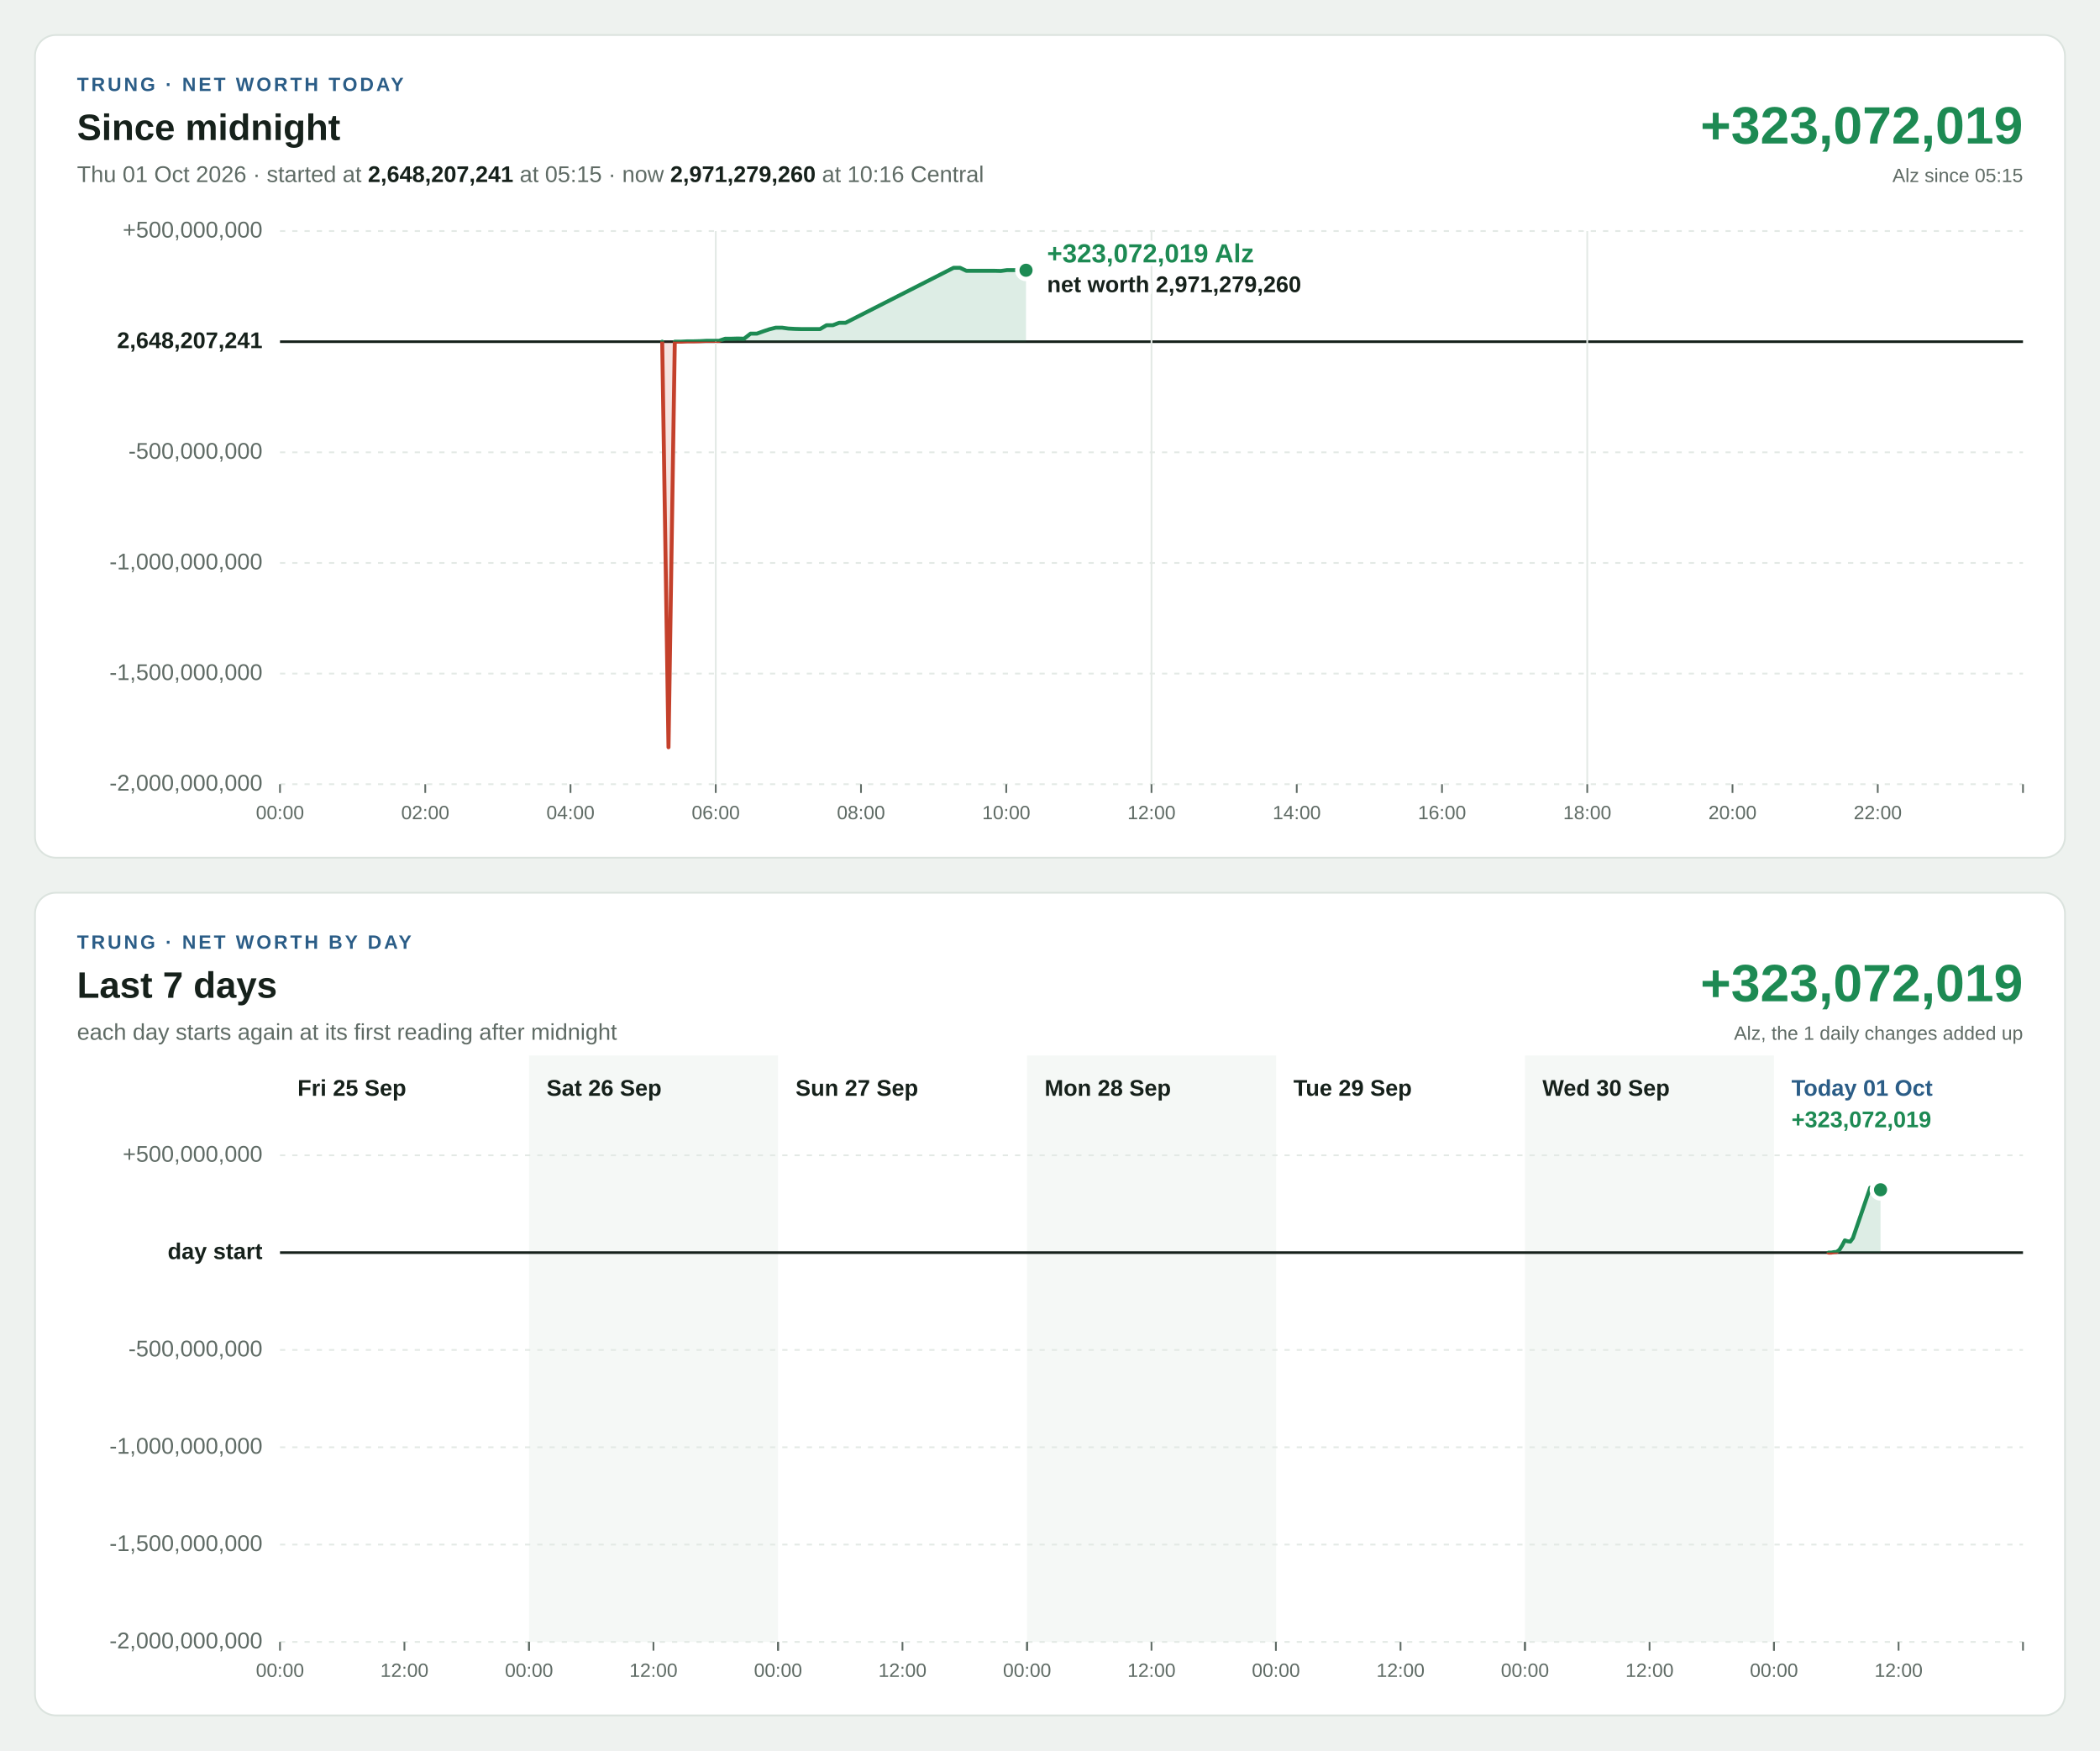
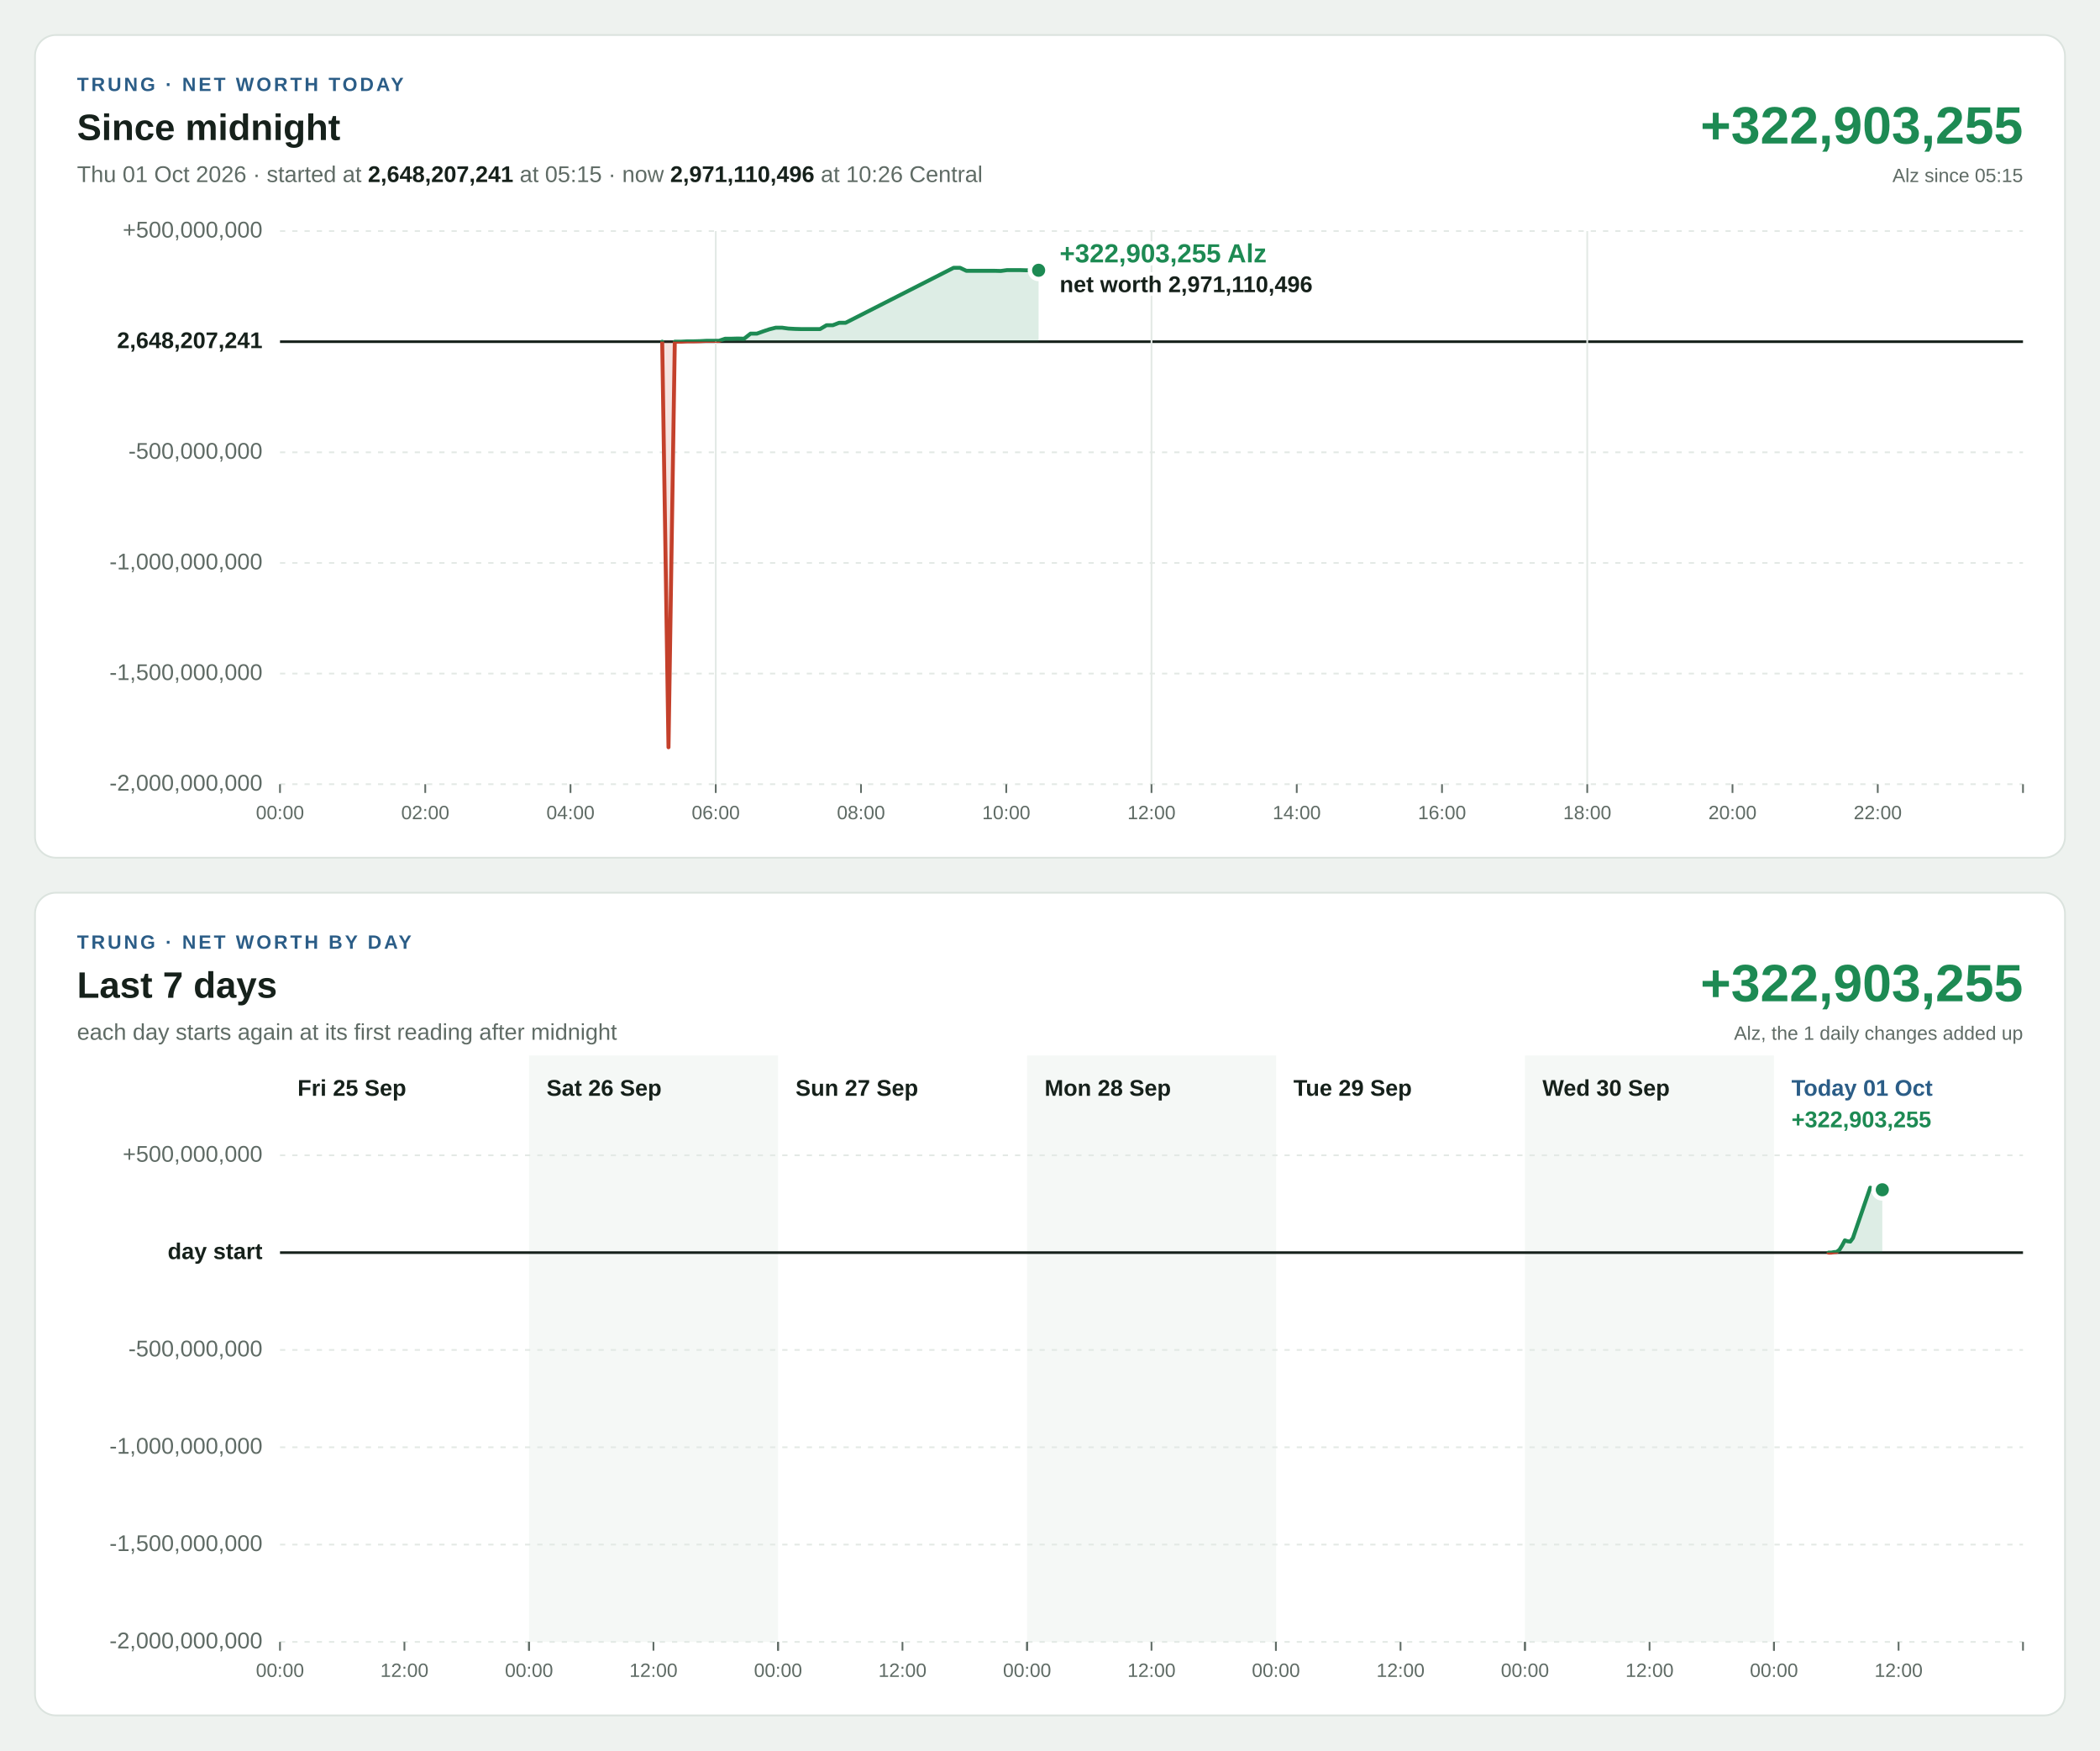
<svg xmlns="http://www.w3.org/2000/svg" width="1200" height="1000" viewBox="0 0 1200 1000" font-family="Segoe UI, Helvetica Neue, Arial, sans-serif" font-size="13" style="font-variant-numeric: tabular-nums">
  <rect width="1200" height="1000" fill="#eef2ef" />
  <g transform="translate(20,20)">
    <rect width="1160" height="470" rx="12" fill="#ffffff" stroke="#dbe3de" />
    <text x="24" y="32" font-size="11" font-weight="700" letter-spacing="1.4" fill="#2b5d87">TRUNG · NET WORTH TODAY</text>
    <text x="24" y="60" font-size="21" font-weight="700" fill="#16211b">Since midnight</text>
-     <text x="24" y="84" fill="#5f6b65">Thu 01 Oct 2026 · started at <tspan font-weight="700" fill="#16211b">2,648,207,241</tspan> at 05:15 · now <tspan font-weight="700" fill="#16211b">2,971,279,260</tspan> at 10:16 Central</text>
-     <text x="1136" y="62" font-size="30" font-weight="700" text-anchor="end" fill="#1d8a53">+323,072,019</text>
+     <text x="24" y="84" fill="#5f6b65">Thu 01 Oct 2026 · started at <tspan font-weight="700" fill="#16211b">2,648,207,241</tspan> at 05:15 · now <tspan font-weight="700" fill="#16211b">2,971,110,496</tspan> at 10:26 Central</text>
+     <text x="1136" y="62" font-size="30" font-weight="700" text-anchor="end" fill="#1d8a53">+322,903,255</text>
    <text x="1136" y="84" font-size="11" text-anchor="end" fill="#5f6b65">Alz since 05:15</text>
    <line x1="140" x2="1136" y1="428.0" y2="428.0" stroke="#e3e9e5" stroke-width="1" stroke-dasharray="3 4" />
    <text x="130" y="428.0" text-anchor="end" dominant-baseline="middle" font-weight="400" fill="#5f6b65">-2,000,000,000</text>
    <line x1="140" x2="1136" y1="364.8" y2="364.8" stroke="#e3e9e5" stroke-width="1" stroke-dasharray="3 4" />
    <text x="130" y="364.8" text-anchor="end" dominant-baseline="middle" font-weight="400" fill="#5f6b65">-1,500,000,000</text>
    <line x1="140" x2="1136" y1="301.6" y2="301.6" stroke="#e3e9e5" stroke-width="1" stroke-dasharray="3 4" />
    <text x="130" y="301.6" text-anchor="end" dominant-baseline="middle" font-weight="400" fill="#5f6b65">-1,000,000,000</text>
    <line x1="140" x2="1136" y1="238.4" y2="238.4" stroke="#e3e9e5" stroke-width="1" stroke-dasharray="3 4" />
    <text x="130" y="238.4" text-anchor="end" dominant-baseline="middle" font-weight="400" fill="#5f6b65">-500,000,000</text>
    <line x1="140" x2="1136" y1="175.2" y2="175.2" stroke="#16211b" stroke-width="1.5" />
    <text x="130" y="175.2" text-anchor="end" dominant-baseline="middle" font-weight="700" fill="#16211b">2,648,207,241</text>
    <line x1="140" x2="1136" y1="112.0" y2="112.0" stroke="#e3e9e5" stroke-width="1" stroke-dasharray="3 4" />
    <text x="130" y="112.0" text-anchor="end" dominant-baseline="middle" font-weight="400" fill="#5f6b65">+500,000,000</text>
    <line x1="140.0" x2="140.0" y1="428" y2="433" stroke="#5f6b65" stroke-width="1" />
    <text x="140.0" y="448" font-size="11" text-anchor="middle" fill="#5f6b65">00:00</text>
    <line x1="223.0" x2="223.0" y1="428" y2="433" stroke="#5f6b65" stroke-width="1" />
    <text x="223.0" y="448" font-size="11" text-anchor="middle" fill="#5f6b65">02:00</text>
    <line x1="306.0" x2="306.0" y1="428" y2="433" stroke="#5f6b65" stroke-width="1" />
    <text x="306.0" y="448" font-size="11" text-anchor="middle" fill="#5f6b65">04:00</text>
    <line x1="389.0" x2="389.0" y1="112" y2="428" stroke="#e3e9e5" stroke-width="1" />
    <line x1="389.0" x2="389.0" y1="428" y2="433" stroke="#5f6b65" stroke-width="1" />
    <text x="389.0" y="448" font-size="11" text-anchor="middle" fill="#5f6b65">06:00</text>
    <line x1="472.0" x2="472.0" y1="428" y2="433" stroke="#5f6b65" stroke-width="1" />
    <text x="472.0" y="448" font-size="11" text-anchor="middle" fill="#5f6b65">08:00</text>
    <line x1="555.0" x2="555.0" y1="428" y2="433" stroke="#5f6b65" stroke-width="1" />
    <text x="555.0" y="448" font-size="11" text-anchor="middle" fill="#5f6b65">10:00</text>
    <line x1="638.0" x2="638.0" y1="112" y2="428" stroke="#e3e9e5" stroke-width="1" />
    <line x1="638.0" x2="638.0" y1="428" y2="433" stroke="#5f6b65" stroke-width="1" />
    <text x="638.0" y="448" font-size="11" text-anchor="middle" fill="#5f6b65">12:00</text>
    <line x1="721.0" x2="721.0" y1="428" y2="433" stroke="#5f6b65" stroke-width="1" />
    <text x="721.0" y="448" font-size="11" text-anchor="middle" fill="#5f6b65">14:00</text>
    <line x1="804.0" x2="804.0" y1="428" y2="433" stroke="#5f6b65" stroke-width="1" />
    <text x="804.0" y="448" font-size="11" text-anchor="middle" fill="#5f6b65">16:00</text>
    <line x1="887.0" x2="887.0" y1="112" y2="428" stroke="#e3e9e5" stroke-width="1" />
    <line x1="887.0" x2="887.0" y1="428" y2="433" stroke="#5f6b65" stroke-width="1" />
    <text x="887.0" y="448" font-size="11" text-anchor="middle" fill="#5f6b65">18:00</text>
    <line x1="970.0" x2="970.0" y1="428" y2="433" stroke="#5f6b65" stroke-width="1" />
    <text x="970.0" y="448" font-size="11" text-anchor="middle" fill="#5f6b65">20:00</text>
    <line x1="1053.0" x2="1053.0" y1="428" y2="433" stroke="#5f6b65" stroke-width="1" />
    <text x="1053.0" y="448" font-size="11" text-anchor="middle" fill="#5f6b65">22:00</text>
    <line x1="1136.0" x2="1136.0" y1="428" y2="433" stroke="#5f6b65" stroke-width="1" />
    <defs>
-       <path id="shape-today" d="M358.4 175.2L358.4 175.2L362.0 406.9L365.6 175.2L369.2 175.2L372.8 175.0L376.4 175.0L380.0 174.9L383.6 174.7L387.2 174.7L390.8 174.7L394.4 173.5L398.1 173.5L401.6 173.4L405.2 173.5L408.9 170.6L412.5 170.6L416.1 169.3L419.7 168.1L423.3 167.2L426.9 167.2L430.5 167.7L434.2 167.9L437.8 168.0L441.4 168.0L445.0 168.0L448.6 168.0L452.3 165.8L455.9 165.8L459.5 164.4L463.2 164.4L524.9 133.0L528.6 133.0L532.2 134.7L548.3 134.7L551.9 134.8L555.5 134.3L559.2 134.3L562.8 134.3L566.3 134.4L566.3 175.2Z" />
-       <path id="line-today" d="M358.4 175.2L362.0 406.9L365.6 175.2L369.2 175.2L372.8 175.0L376.4 175.0L380.0 174.9L383.6 174.7L387.2 174.7L390.8 174.7L394.4 173.5L398.1 173.5L401.6 173.4L405.2 173.5L408.9 170.6L412.5 170.6L416.1 169.3L419.7 168.1L423.3 167.2L426.9 167.2L430.5 167.7L434.2 167.9L437.8 168.0L441.4 168.0L445.0 168.0L448.6 168.0L452.3 165.8L455.9 165.8L459.5 164.4L463.2 164.4L524.9 133.0L528.6 133.0L532.2 134.7L548.3 134.7L551.9 134.8L555.5 134.3L559.2 134.3L562.8 134.3L566.3 134.4" />
+       <path id="shape-today" d="M358.4 175.2L358.4 175.2L362.0 406.9L365.6 175.2L369.2 175.2L372.8 175.0L376.4 175.0L380.0 174.9L383.6 174.7L387.2 174.7L390.8 174.7L394.4 173.5L398.1 173.5L401.6 173.4L405.2 173.5L408.9 170.6L412.5 170.6L416.1 169.3L419.7 168.1L423.3 167.2L426.9 167.2L430.5 167.7L434.2 167.9L437.8 168.0L441.4 168.0L445.0 168.0L448.6 168.0L452.3 165.8L455.9 165.8L459.5 164.4L463.2 164.4L524.9 133.0L528.6 133.0L532.2 134.7L548.3 134.7L551.9 134.8L555.5 134.3L559.2 134.3L562.8 134.3L566.3 134.4L573.5 134.4L573.5 175.2Z" />
+       <path id="line-today" d="M358.4 175.2L362.0 406.9L365.6 175.2L369.2 175.2L372.8 175.0L376.4 175.0L380.0 174.9L383.6 174.7L387.2 174.7L390.8 174.7L394.4 173.5L398.1 173.5L401.6 173.4L405.2 173.5L408.9 170.6L412.5 170.6L416.1 169.3L419.7 168.1L423.3 167.2L426.9 167.2L430.5 167.7L434.2 167.9L437.8 168.0L441.4 168.0L445.0 168.0L448.6 168.0L452.3 165.8L455.9 165.8L459.5 164.4L463.2 164.4L524.9 133.0L528.6 133.0L532.2 134.7L548.3 134.7L551.9 134.8L555.5 134.3L559.2 134.3L562.8 134.3L566.3 134.4L573.5 134.4" />
      <clipPath id="up-today">
        <rect x="140" y="112" width="996" height="63.2" />
      </clipPath>
      <clipPath id="down-today">
        <rect x="140" y="175.2" width="996" height="252.8" />
      </clipPath>
    </defs>
    <use href="#shape-today" fill="#1d8a53" fill-opacity="0.15" clip-path="url(#up-today)" />
    <use href="#line-today" fill="none" stroke="#1d8a53" stroke-width="2.25" stroke-linejoin="round" stroke-linecap="round" clip-path="url(#up-today)" />
    <use href="#shape-today" fill="#c4402b" fill-opacity="0.15" clip-path="url(#down-today)" />
    <use href="#line-today" fill="none" stroke="#c4402b" stroke-width="2.25" stroke-linejoin="round" stroke-linecap="round" clip-path="url(#down-today)" />
-     <circle cx="566.3" cy="134.4" r="5" fill="#1d8a53" stroke="#ffffff" stroke-width="2.5" />
-     <text x="578.3" y="129.9" text-anchor="start" font-size="15" font-weight="700" fill="#1d8a53" stroke="#ffffff" stroke-width="4" stroke-linejoin="round" paint-order="stroke">+323,072,019 Alz</text>
-     <text x="578.3" y="146.9" text-anchor="start" font-size="13" font-weight="600" fill="#16211b" stroke="#ffffff" stroke-width="4" stroke-linejoin="round" paint-order="stroke">net worth 2,971,279,260</text>
+     <circle cx="573.5" cy="134.4" r="5" fill="#1d8a53" stroke="#ffffff" stroke-width="2.5" />
+     <text x="585.5" y="129.9" text-anchor="start" font-size="15" font-weight="700" fill="#1d8a53" stroke="#ffffff" stroke-width="4" stroke-linejoin="round" paint-order="stroke">+322,903,255 Alz</text>
+     <text x="585.5" y="146.9" text-anchor="start" font-size="13" font-weight="600" fill="#16211b" stroke="#ffffff" stroke-width="4" stroke-linejoin="round" paint-order="stroke">net worth 2,971,110,496</text>
  </g>
  <g transform="translate(20,510)">
    <rect width="1160" height="470" rx="12" fill="#ffffff" stroke="#dbe3de" />
    <text x="24" y="32" font-size="11" font-weight="700" letter-spacing="1.4" fill="#2b5d87">TRUNG · NET WORTH BY DAY</text>
    <text x="24" y="60" font-size="21" font-weight="700" fill="#16211b">Last 7 days</text>
    <text x="24" y="84" fill="#5f6b65">each day starts again at its first reading after midnight</text>
-     <text x="1136" y="62" font-size="30" font-weight="700" text-anchor="end" fill="#1d8a53">+323,072,019</text>
+     <text x="1136" y="62" font-size="30" font-weight="700" text-anchor="end" fill="#1d8a53">+322,903,255</text>
    <text x="1136" y="84" font-size="11" text-anchor="end" fill="#5f6b65">Alz, the 1 daily changes added up</text>
    <rect x="282.3" y="93" width="142.3" height="335" fill="#f5f8f6" />
    <rect x="566.9" y="93" width="142.3" height="335" fill="#f5f8f6" />
    <rect x="851.4" y="93" width="142.3" height="335" fill="#f5f8f6" />
    <line x1="140" x2="1136" y1="428.0" y2="428.0" stroke="#e3e9e5" stroke-width="1" stroke-dasharray="3 4" />
    <text x="130" y="428.0" text-anchor="end" dominant-baseline="middle" font-weight="400" fill="#5f6b65">-2,000,000,000</text>
    <line x1="140" x2="1136" y1="372.4" y2="372.4" stroke="#e3e9e5" stroke-width="1" stroke-dasharray="3 4" />
    <text x="130" y="372.4" text-anchor="end" dominant-baseline="middle" font-weight="400" fill="#5f6b65">-1,500,000,000</text>
    <line x1="140" x2="1136" y1="316.8" y2="316.8" stroke="#e3e9e5" stroke-width="1" stroke-dasharray="3 4" />
    <text x="130" y="316.8" text-anchor="end" dominant-baseline="middle" font-weight="400" fill="#5f6b65">-1,000,000,000</text>
    <line x1="140" x2="1136" y1="261.2" y2="261.2" stroke="#e3e9e5" stroke-width="1" stroke-dasharray="3 4" />
    <text x="130" y="261.2" text-anchor="end" dominant-baseline="middle" font-weight="400" fill="#5f6b65">-500,000,000</text>
    <line x1="140" x2="1136" y1="205.6" y2="205.6" stroke="#16211b" stroke-width="1.5" />
    <text x="130" y="205.6" text-anchor="end" dominant-baseline="middle" font-weight="700" fill="#16211b">day start</text>
    <line x1="140" x2="1136" y1="150.0" y2="150.0" stroke="#e3e9e5" stroke-width="1" stroke-dasharray="3 4" />
    <text x="130" y="150.0" text-anchor="end" dominant-baseline="middle" font-weight="400" fill="#5f6b65">+500,000,000</text>
    <text x="150.0" y="116" font-weight="700" fill="#16211b">Fri 25 Sep</text>
    <line x1="140.0" x2="140.0" y1="428" y2="433" stroke="#5f6b65" stroke-width="1" />
    <text x="140.0" y="448" font-size="11" text-anchor="middle" fill="#5f6b65">00:00</text>
    <line x1="211.1" x2="211.1" y1="428" y2="433" stroke="#5f6b65" stroke-width="1" />
    <text x="211.1" y="448" font-size="11" text-anchor="middle" fill="#5f6b65">12:00</text>
    <line x1="282.3" x2="282.3" y1="428" y2="433" stroke="#5f6b65" stroke-width="1" />
    <text x="292.3" y="116" font-weight="700" fill="#16211b">Sat 26 Sep</text>
    <line x1="282.3" x2="282.3" y1="428" y2="433" stroke="#5f6b65" stroke-width="1" />
    <text x="282.3" y="448" font-size="11" text-anchor="middle" fill="#5f6b65">00:00</text>
    <line x1="353.4" x2="353.4" y1="428" y2="433" stroke="#5f6b65" stroke-width="1" />
    <text x="353.4" y="448" font-size="11" text-anchor="middle" fill="#5f6b65">12:00</text>
    <line x1="424.6" x2="424.6" y1="428" y2="433" stroke="#5f6b65" stroke-width="1" />
    <text x="434.6" y="116" font-weight="700" fill="#16211b">Sun 27 Sep</text>
    <line x1="424.6" x2="424.6" y1="428" y2="433" stroke="#5f6b65" stroke-width="1" />
    <text x="424.6" y="448" font-size="11" text-anchor="middle" fill="#5f6b65">00:00</text>
    <line x1="495.7" x2="495.7" y1="428" y2="433" stroke="#5f6b65" stroke-width="1" />
    <text x="495.7" y="448" font-size="11" text-anchor="middle" fill="#5f6b65">12:00</text>
    <line x1="566.9" x2="566.9" y1="428" y2="433" stroke="#5f6b65" stroke-width="1" />
    <text x="576.9" y="116" font-weight="700" fill="#16211b">Mon 28 Sep</text>
    <line x1="566.9" x2="566.9" y1="428" y2="433" stroke="#5f6b65" stroke-width="1" />
    <text x="566.9" y="448" font-size="11" text-anchor="middle" fill="#5f6b65">00:00</text>
    <line x1="638.0" x2="638.0" y1="428" y2="433" stroke="#5f6b65" stroke-width="1" />
    <text x="638.0" y="448" font-size="11" text-anchor="middle" fill="#5f6b65">12:00</text>
    <line x1="709.1" x2="709.1" y1="428" y2="433" stroke="#5f6b65" stroke-width="1" />
    <text x="719.1" y="116" font-weight="700" fill="#16211b">Tue 29 Sep</text>
    <line x1="709.1" x2="709.1" y1="428" y2="433" stroke="#5f6b65" stroke-width="1" />
    <text x="709.1" y="448" font-size="11" text-anchor="middle" fill="#5f6b65">00:00</text>
    <line x1="780.3" x2="780.3" y1="428" y2="433" stroke="#5f6b65" stroke-width="1" />
    <text x="780.3" y="448" font-size="11" text-anchor="middle" fill="#5f6b65">12:00</text>
    <line x1="851.4" x2="851.4" y1="428" y2="433" stroke="#5f6b65" stroke-width="1" />
    <text x="861.4" y="116" font-weight="700" fill="#16211b">Wed 30 Sep</text>
    <line x1="851.4" x2="851.4" y1="428" y2="433" stroke="#5f6b65" stroke-width="1" />
    <text x="851.4" y="448" font-size="11" text-anchor="middle" fill="#5f6b65">00:00</text>
    <line x1="922.6" x2="922.6" y1="428" y2="433" stroke="#5f6b65" stroke-width="1" />
    <text x="922.6" y="448" font-size="11" text-anchor="middle" fill="#5f6b65">12:00</text>
    <line x1="993.7" x2="993.7" y1="428" y2="433" stroke="#5f6b65" stroke-width="1" />
    <text x="1003.7" y="116" font-weight="700" fill="#2b5d87">Today 01 Oct</text>
    <line x1="993.7" x2="993.7" y1="428" y2="433" stroke="#5f6b65" stroke-width="1" />
    <text x="993.7" y="448" font-size="11" text-anchor="middle" fill="#5f6b65">00:00</text>
    <line x1="1064.9" x2="1064.9" y1="428" y2="433" stroke="#5f6b65" stroke-width="1" />
    <text x="1064.9" y="448" font-size="11" text-anchor="middle" fill="#5f6b65">12:00</text>
    <line x1="1136.0" x2="1136.0" y1="428" y2="433" stroke="#5f6b65" stroke-width="1" />
-     <text x="1003.7" y="134" font-weight="700" fill="#1d8a53">+323,072,019</text>
+     <text x="1003.7" y="134" font-weight="700" fill="#1d8a53">+322,903,255</text>
    <defs>
-       <path id="shape-day6" d="M1024.9 205.6L1024.9 205.6L1026.5 205.6L1028.0 205.3L1029.5 205.2L1031.1 204.0L1032.6 201.6L1034.2 198.6L1035.7 199.1L1037.3 199.3L1038.8 197.3L1048.7 168.5L1052.0 170.0L1053.6 169.6L1054.6 169.7L1054.6 205.6Z" />
-       <path id="line-day6" d="M1024.9 205.6L1026.5 205.6L1028.0 205.3L1029.5 205.2L1031.1 204.0L1032.6 201.6L1034.2 198.6L1035.7 199.1L1037.3 199.3L1038.8 197.3L1048.7 168.5L1052.0 170.0L1053.6 169.6L1054.6 169.7" />
+       <path id="shape-day6" d="M1024.9 205.6L1024.9 205.6L1026.5 205.6L1028.0 205.3L1029.5 205.2L1031.1 204.0L1032.6 201.6L1034.2 198.6L1035.7 199.1L1037.3 199.3L1038.8 197.3L1048.7 168.5L1052.0 170.0L1053.6 169.6L1055.6 169.7L1055.6 205.6Z" />
+       <path id="line-day6" d="M1024.9 205.6L1026.5 205.6L1028.0 205.3L1029.5 205.2L1031.1 204.0L1032.6 201.6L1034.2 198.6L1035.7 199.1L1037.3 199.3L1038.8 197.3L1048.7 168.5L1052.0 170.0L1053.6 169.6L1055.6 169.7" />
      <clipPath id="up-day6">
        <rect x="140" y="150" width="996" height="55.6" />
      </clipPath>
      <clipPath id="down-day6">
        <rect x="140" y="205.6" width="996" height="222.4" />
      </clipPath>
    </defs>
    <use href="#shape-day6" fill="#1d8a53" fill-opacity="0.15" clip-path="url(#up-day6)" />
    <use href="#line-day6" fill="none" stroke="#1d8a53" stroke-width="2.25" stroke-linejoin="round" stroke-linecap="round" clip-path="url(#up-day6)" />
    <use href="#shape-day6" fill="#c4402b" fill-opacity="0.15" clip-path="url(#down-day6)" />
    <use href="#line-day6" fill="none" stroke="#c4402b" stroke-width="2.25" stroke-linejoin="round" stroke-linecap="round" clip-path="url(#down-day6)" />
-     <circle cx="1054.6" cy="169.7" r="5" fill="#1d8a53" stroke="#ffffff" stroke-width="2.5" />
+     <circle cx="1055.6" cy="169.7" r="5" fill="#1d8a53" stroke="#ffffff" stroke-width="2.5" />
  </g>
</svg>
